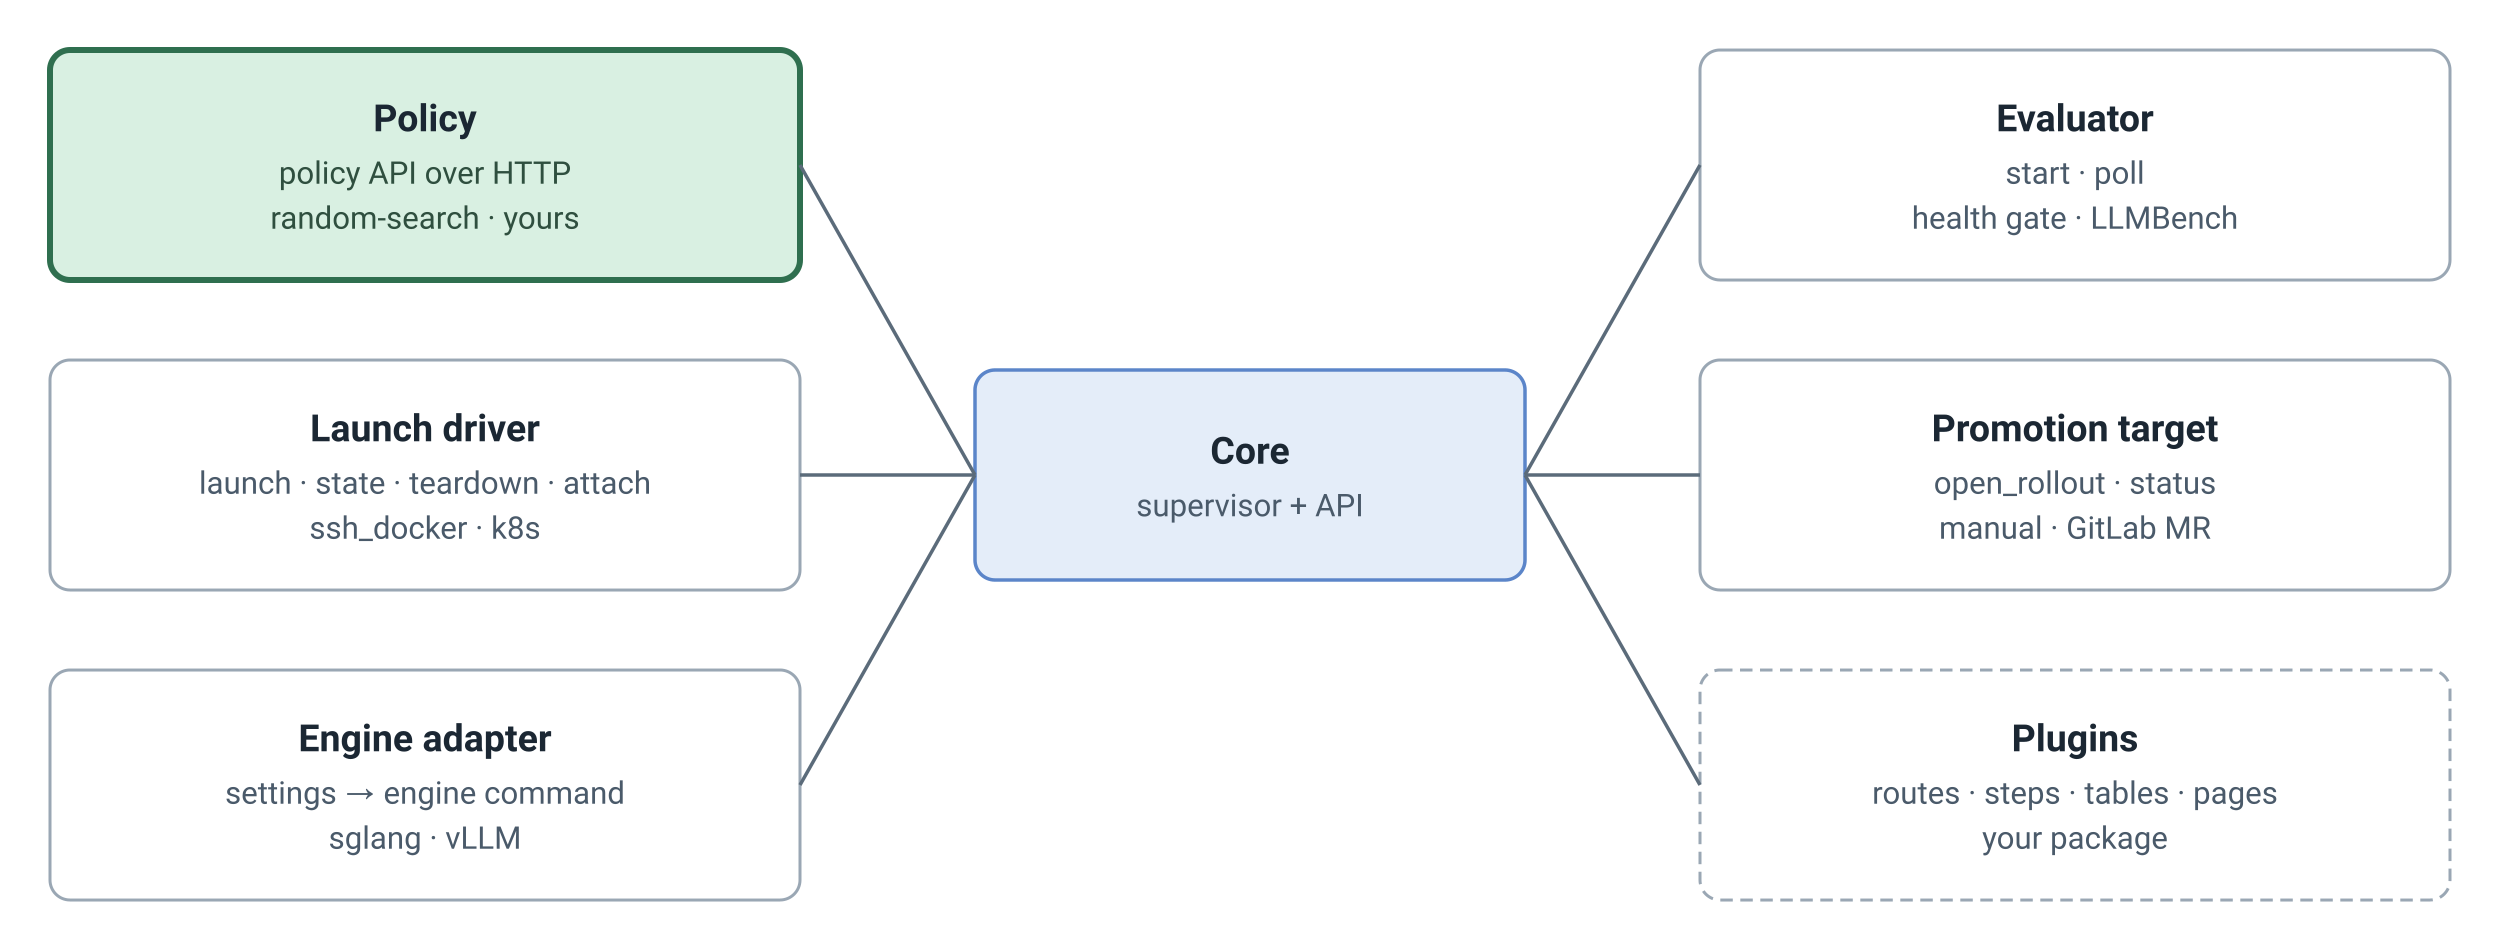
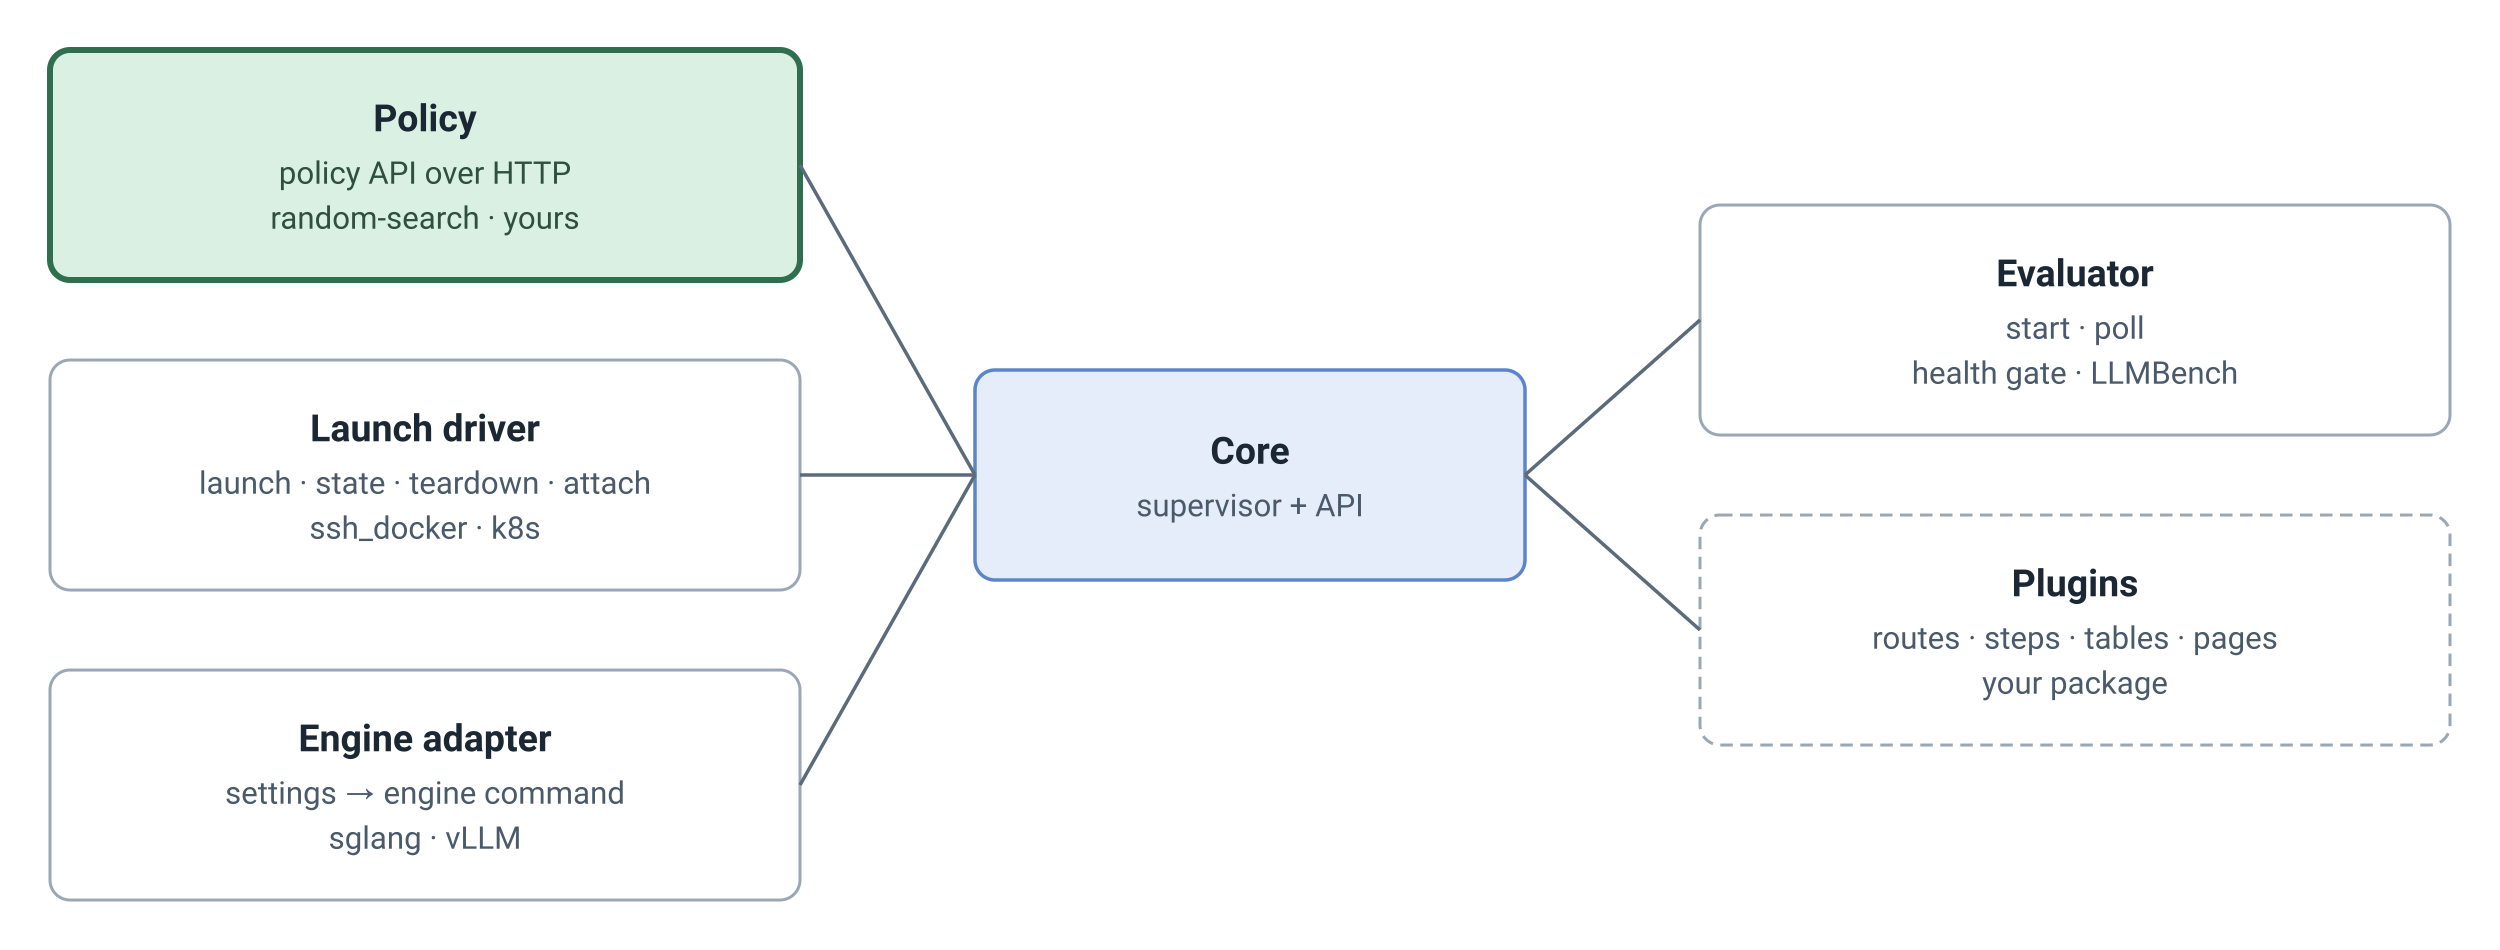
<svg xmlns="http://www.w3.org/2000/svg" viewBox="0 0 1000 380" font-family="-apple-system, Segoe UI, Roboto, Helvetica, Arial, sans-serif">
  <defs>
    <marker id="a-grey" viewBox="0 0 10 10" refX="9" refY="5" markerWidth="7" markerHeight="7" orient="auto-start-reverse">
      <path d="M0 0 L10 5 L0 10 z" fill="#5b6b7a" />
    </marker>
    <marker id="a-green" viewBox="0 0 10 10" refX="9" refY="5" markerWidth="7" markerHeight="7" orient="auto-start-reverse">
      <path d="M0 0 L10 5 L0 10 z" fill="#2f6f4f" />
    </marker>
    <marker id="a-orange" viewBox="0 0 10 10" refX="9" refY="5" markerWidth="7" markerHeight="7" orient="auto-start-reverse">
      <path d="M0 0 L10 5 L0 10 z" fill="#c07a2c" />
    </marker>
    <marker id="a-purple" viewBox="0 0 10 10" refX="9" refY="5" markerWidth="7" markerHeight="7" orient="auto-start-reverse">
      <path d="M0 0 L10 5 L0 10 z" fill="#8b72be" />
    </marker>
    <marker id="a-red" viewBox="0 0 10 10" refX="9" refY="5" markerWidth="7" markerHeight="7" orient="auto-start-reverse">
      <path d="M0 0 L10 5 L0 10 z" fill="#c96161" />
    </marker>
    <marker id="a-blue" viewBox="0 0 10 10" refX="9" refY="5" markerWidth="7" markerHeight="7" orient="auto-start-reverse">
      <path d="M0 0 L10 5 L0 10 z" fill="#5b85c9" />
    </marker>
  </defs>
  <rect width="1000" height="380" fill="#ffffff" />
  <rect x="390" y="148" width="220" height="84" rx="8" fill="#e4edf9" stroke="#5b85c9" stroke-width="1.4" />
  <text x="500.0" y="185.5" font-size="15" fill="#1b2733" font-weight="700" text-anchor="middle">Core</text>
  <text x="500.0" y="206.5" font-size="12.5" fill="#4a5a6a" text-anchor="middle">supervisor + API</text>
  <rect x="20" y="20" width="300" height="92" rx="8" fill="#d9f0e2" stroke="#2f6f4f" stroke-width="2.4" />
  <text x="170.0" y="52.5" font-size="15" fill="#1b2733" font-weight="700" text-anchor="middle">Policy</text>
  <text x="170.0" y="73.5" font-size="12.5" fill="#2f4f3f" text-anchor="middle">policy API over HTTP</text>
  <text x="170.0" y="91.5" font-size="12.5" fill="#2f4f3f" text-anchor="middle">random-search · yours</text>
  <path d="M320 66 L390 190" fill="none" stroke="#5b6b7a" stroke-width="1.4" />
  <rect x="20" y="144" width="300" height="92" rx="8" fill="#ffffff" stroke="#9aa7b4" stroke-width="1.2" />
  <text x="170.0" y="176.5" font-size="15" fill="#1b2733" font-weight="700" text-anchor="middle">Launch driver</text>
  <text x="170.0" y="197.5" font-size="12.5" fill="#4a5a6a" text-anchor="middle">launch · state · teardown · attach</text>
  <text x="170.0" y="215.5" font-size="12.5" fill="#4a5a6a" text-anchor="middle">ssh_docker · k8s</text>
  <path d="M320 190 L390 190" fill="none" stroke="#5b6b7a" stroke-width="1.4" />
  <rect x="20" y="268" width="300" height="92" rx="8" fill="#ffffff" stroke="#9aa7b4" stroke-width="1.2" />
  <text x="170.0" y="300.5" font-size="15" fill="#1b2733" font-weight="700" text-anchor="middle">Engine adapter</text>
  <text x="170.0" y="321.5" font-size="12.5" fill="#4a5a6a" text-anchor="middle">settings → engine command</text>
  <text x="170.0" y="339.5" font-size="12.5" fill="#4a5a6a" text-anchor="middle">sglang · vLLM</text>
  <path d="M320 314 L390 190" fill="none" stroke="#5b6b7a" stroke-width="1.4" />
-   <rect x="680" y="20" width="300" height="92" rx="8" fill="#ffffff" stroke="#9aa7b4" stroke-width="1.2" />
-   <text x="830.0" y="52.5" font-size="15" fill="#1b2733" font-weight="700" text-anchor="middle">Evaluator</text>
-   <text x="830.0" y="73.5" font-size="12.5" fill="#4a5a6a" text-anchor="middle">start · poll</text>
-   <text x="830.0" y="91.5" font-size="12.5" fill="#4a5a6a" text-anchor="middle">health gate · LLMBench</text>
-   <path d="M610 190 L680 66" fill="none" stroke="#5b6b7a" stroke-width="1.4" />
-   <rect x="680" y="144" width="300" height="92" rx="8" fill="#ffffff" stroke="#9aa7b4" stroke-width="1.2" />
-   <text x="830.0" y="176.5" font-size="15" fill="#1b2733" font-weight="700" text-anchor="middle">Promotion target</text>
-   <text x="830.0" y="197.5" font-size="12.5" fill="#4a5a6a" text-anchor="middle">open_rollout · status</text>
-   <text x="830.0" y="215.5" font-size="12.5" fill="#4a5a6a" text-anchor="middle">manual · GitLab MR</text>
-   <path d="M610 190 L680 190" fill="none" stroke="#5b6b7a" stroke-width="1.4" />
-   <rect x="680" y="268" width="300" height="92" rx="8" fill="#ffffff" stroke="#9aa7b4" stroke-width="1.2" stroke-dasharray="5 3" />
-   <text x="830.0" y="300.5" font-size="15" fill="#1b2733" font-weight="700" text-anchor="middle">Plugins</text>
-   <text x="830.0" y="321.5" font-size="12.5" fill="#4a5a6a" text-anchor="middle">routes · steps · tables · pages</text>
-   <text x="830.0" y="339.5" font-size="12.5" fill="#4a5a6a" text-anchor="middle">your package</text>
-   <path d="M610 190 L680 314" fill="none" stroke="#5b6b7a" stroke-width="1.4" />
+   <rect x="680" y="82" width="300" height="92" rx="8" fill="#ffffff" stroke="#9aa7b4" stroke-width="1.2" />
+   <text x="830.0" y="114.5" font-size="15" fill="#1b2733" font-weight="700" text-anchor="middle">Evaluator</text>
+   <text x="830.0" y="135.5" font-size="12.5" fill="#4a5a6a" text-anchor="middle">start · poll</text>
+   <text x="830.0" y="153.5" font-size="12.5" fill="#4a5a6a" text-anchor="middle">health gate · LLMBench</text>
+   <path d="M610 190 L680 128" fill="none" stroke="#5b6b7a" stroke-width="1.4" />
+   <rect x="680" y="206" width="300" height="92" rx="8" fill="#ffffff" stroke="#9aa7b4" stroke-width="1.2" stroke-dasharray="5 3" />
+   <text x="830.0" y="238.5" font-size="15" fill="#1b2733" font-weight="700" text-anchor="middle">Plugins</text>
+   <text x="830.0" y="259.5" font-size="12.5" fill="#4a5a6a" text-anchor="middle">routes · steps · tables · pages</text>
+   <text x="830.0" y="277.5" font-size="12.5" fill="#4a5a6a" text-anchor="middle">your package</text>
+   <path d="M610 190 L680 252" fill="none" stroke="#5b6b7a" stroke-width="1.4" />
</svg>
